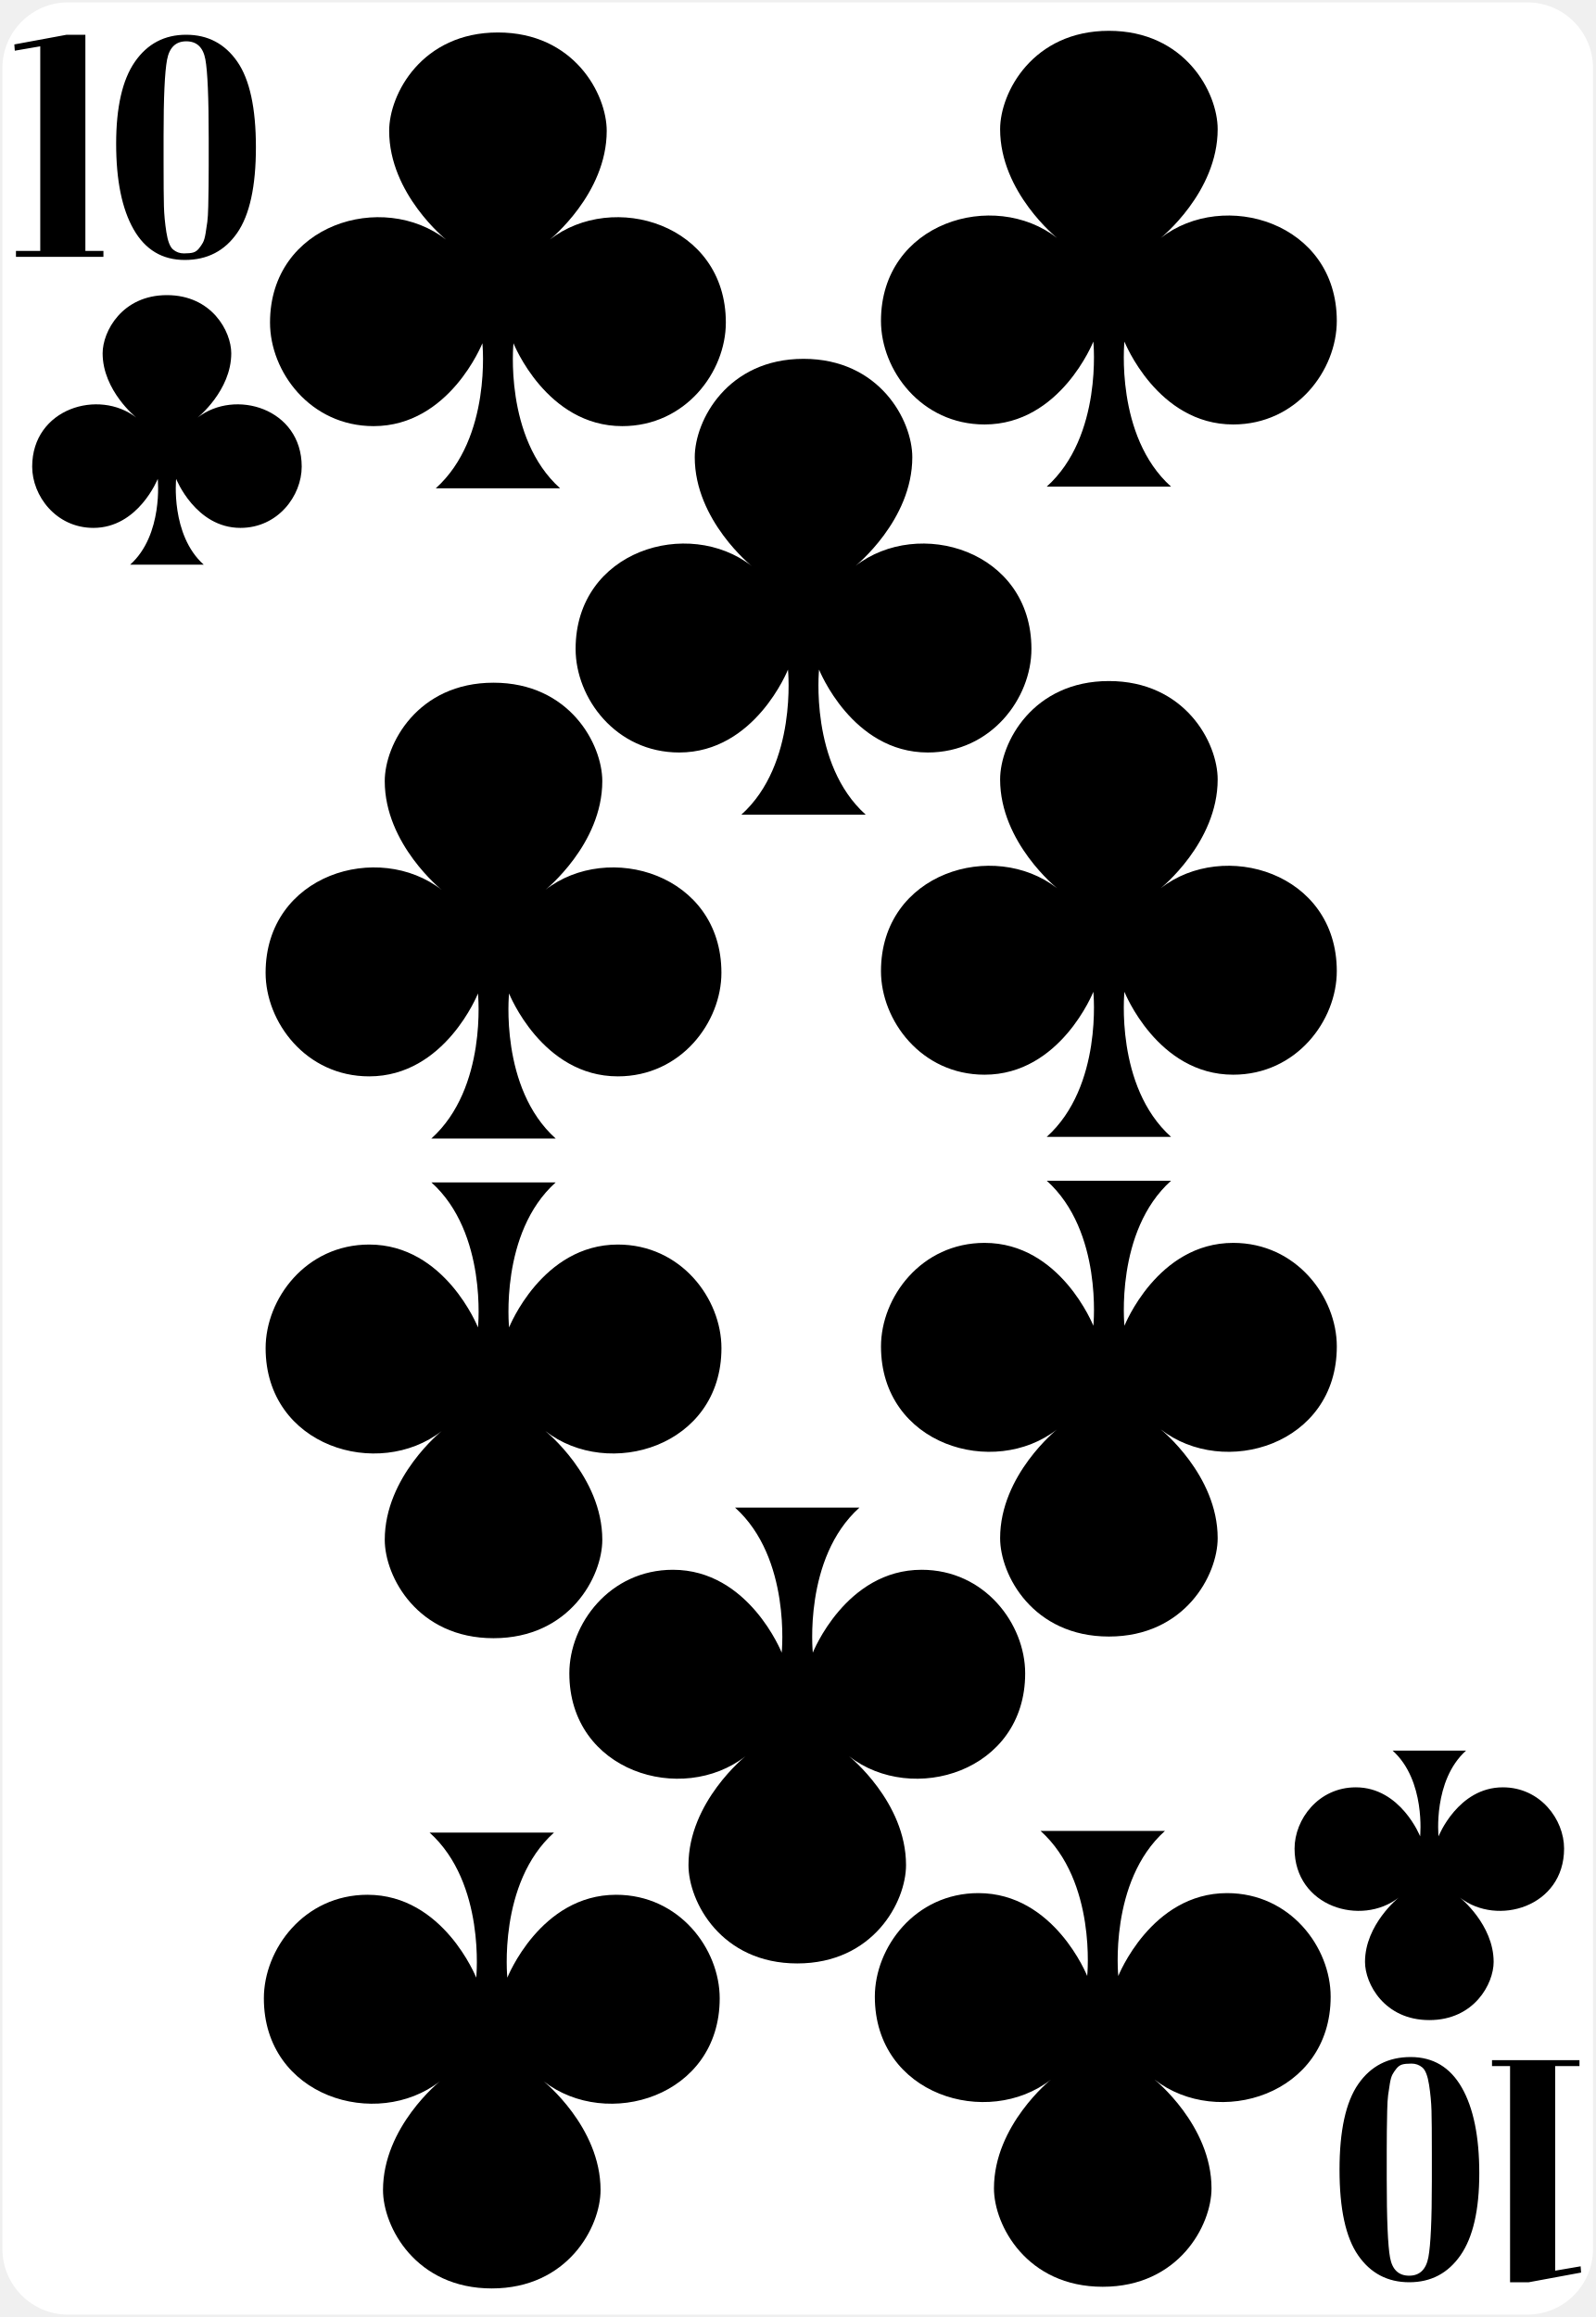
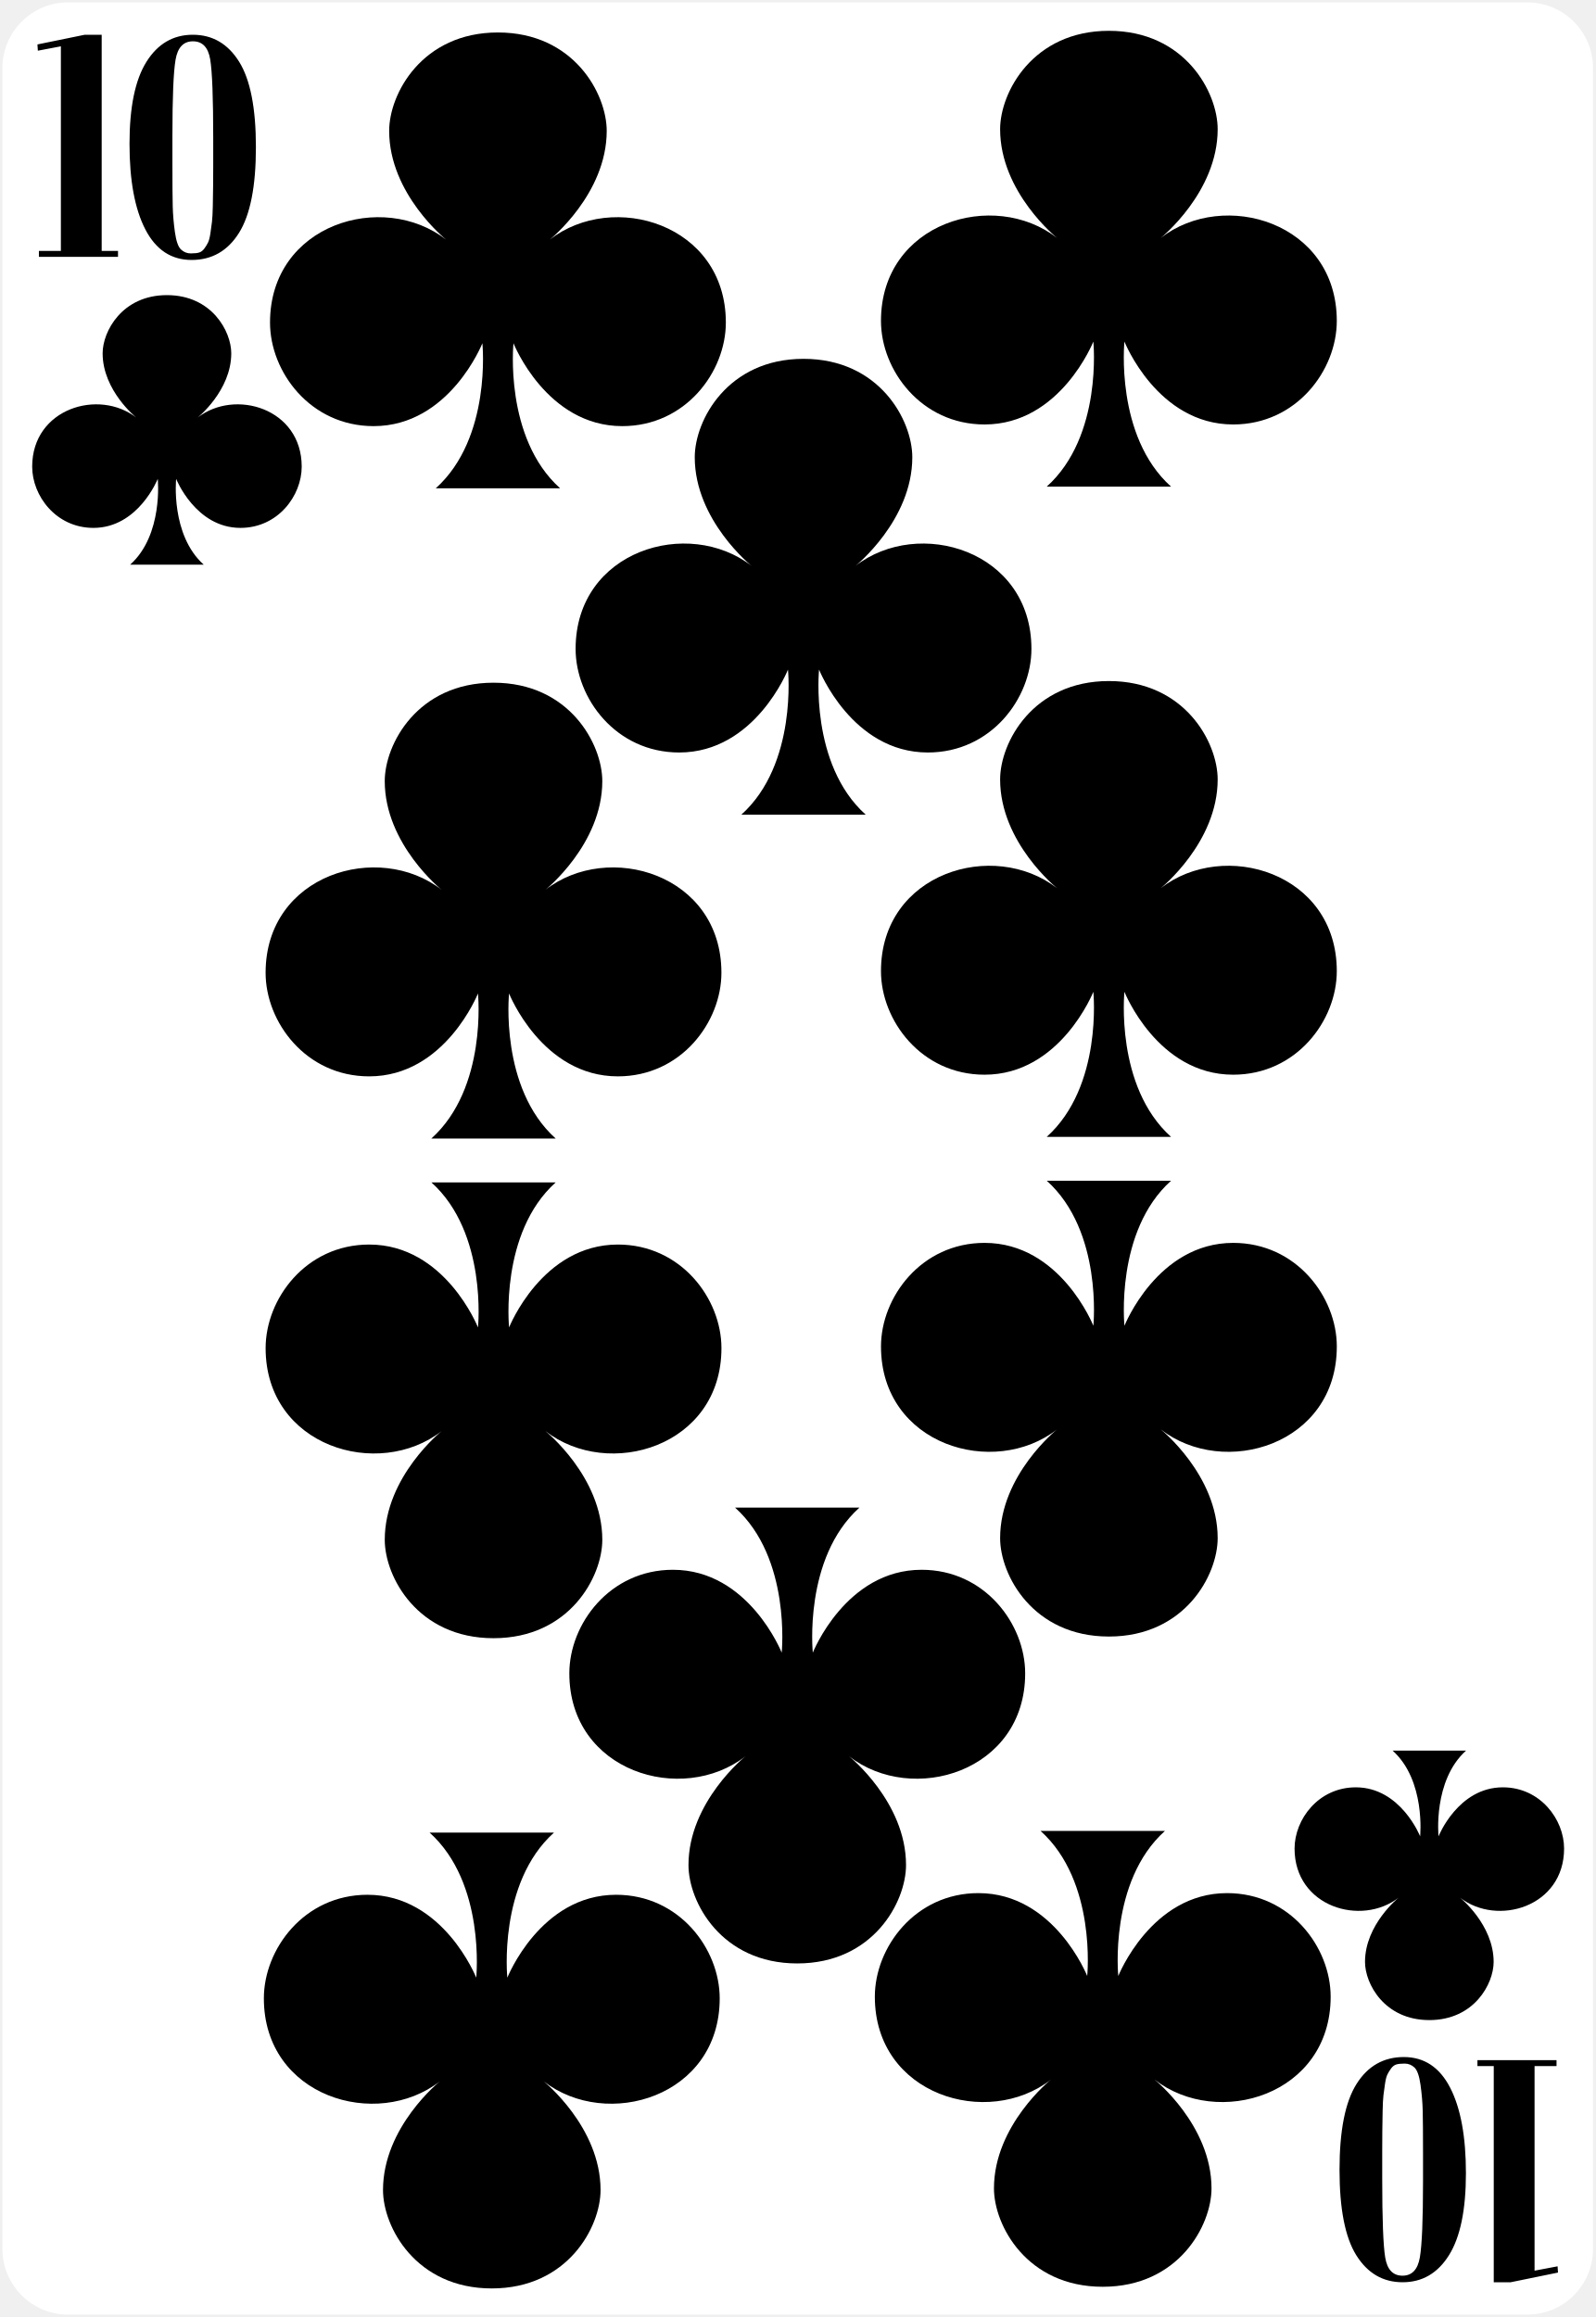
<svg xmlns="http://www.w3.org/2000/svg" xmlns:xlink="http://www.w3.org/1999/xlink" width="16pt" height="23.237pt" viewBox="0 0 167.087 242.667" xml:space="preserve" id="svg2" version="1.1">
  <defs id="defs41">
    <radialGradient xlink:href="#linearGradient2984" id="radialGradient3760" cx="48.231" cy="18.138" fx="48.231" fy="18.138" r="9.5" gradientUnits="userSpaceOnUse" gradientTransform="matrix(-1.560526,0.01828294,-0.02684055,-2.290953,123.9838,58.80911)" />
    <linearGradient id="linearGradient2984">
      <stop style="stop-color:#000000;stop-opacity:1;" offset="0" id="stop2986" />
      <stop style="stop-color:#000000;stop-opacity:0.656;" offset="1" id="stop2988" />
    </linearGradient>
    <radialGradient xlink:href="#linearGradient3784" id="radialGradient3792" cx="171.487" cy="511.223" fx="171.487" fy="511.223" r="81.903" gradientTransform="matrix(1.152989,-0.6739155,0.3948202,0.6754904,-233.6326,270.4008)" gradientUnits="userSpaceOnUse" />
    <linearGradient id="linearGradient3784">
      <stop style="stop-color:#ffffff;stop-opacity:0.534;" offset="0" id="stop3786" />
      <stop style="stop-color:#000000;stop-opacity:0;" offset="1" id="stop3788" />
    </linearGradient>
    <radialGradient r="81.903" fy="511.223" fx="171.487" cy="511.223" cx="171.487" gradientTransform="matrix(1.152989,-0.6739155,0.3948202,0.6754904,-233.6326,270.4008)" gradientUnits="userSpaceOnUse" id="radialGradient3855" xlink:href="#linearGradient3784-4" />
    <linearGradient id="linearGradient3784-4">
      <stop style="stop-color:#ffffff;stop-opacity:0.519;" offset="0" id="stop3786-8" />
      <stop style="stop-color:#000000;stop-opacity:0;" offset="1" id="stop3788-6" />
    </linearGradient>
    <radialGradient r="81.903" fy="461.841" fx="181.694" cy="461.841" cx="181.694" gradientTransform="matrix(1.152989,-0.6739155,0.3948202,0.6754904,-233.6326,270.4008)" gradientUnits="userSpaceOnUse" id="radialGradient3916" xlink:href="#linearGradient3784-3" />
    <linearGradient id="linearGradient3784-3">
      <stop style="stop-color:#ffffff;stop-opacity:0.702;" offset="0" id="stop3786-86" />
      <stop style="stop-color:#000000;stop-opacity:0;" offset="1" id="stop3788-2" />
    </linearGradient>
  </defs>
  <g id="Layer_x0020_1" style="fill-rule:nonzero;clip-rule:nonzero;stroke:#000000;stroke-miterlimit:4;">
    <path style="fill:#FFFFFF;stroke-width:0.5;stroke:none" d="M166.837,235.548c0,3.777-3.087,6.869-6.871,6.869H7.111c-3.775,0-6.861-3.092-6.861-6.869V7.12C0.25,3.343,3.336,0.25,7.111,0.25h152.855    c3.784,0,6.871,3.093,6.871,6.87v228.428z" id="path5" />
    <g style="stroke:none;" id="g7">
      <g id="g9">
				
			</g>
    </g>
    <g id="g15">
			
		</g>
    <g id="g19">
			
		</g>
    <g style="stroke:none;" id="g23">
      <g id="g25">
				
			</g>
    </g>
    <g style="stroke:none;" id="g31">
      <g id="g33">
				
			</g>
    </g>
  </g>
  <g transform="matrix(1.485651,0,0,1.485651,-54.02466,10.01807)" id="layer1-1-4">
    <path id="cl-9" d="m 50.291,22.698 c 0,0 2.375,-1.9 2.375,-4.534 0,-1.542 -1.369,-4.102 -4.534,-4.102 -3.165,0 -4.534,2.561 -4.534,4.102 0,2.634 2.375,4.534 2.375,4.534 -2.638,-2.055 -7.341,-0.652 -7.341,3.455 0,2.056 1.68,4.318 4.318,4.318 3.165,0 4.534,-3.455 4.534,-3.455 0,0 0.402,3.938 -1.943,6.046 h 5.182 c -2.345,-2.107 -1.943,-6.046 -1.943,-6.046 0,0 1.369,3.455 4.534,3.455 2.639,0 4.318,-2.263 4.318,-4.318 0,-4.107 -4.703,-5.51 -7.341,-3.455 z" style="fill:#000000" />
  </g>
  <g transform="matrix(-1.485651,0,0,-1.485651,221.1992,232.4618)" id="layer1-1-4-1">
    <path id="cl-9-7" d="m 50.291,22.698 c 0,0 2.375,-1.9 2.375,-4.534 0,-1.542 -1.369,-4.102 -4.534,-4.102 -3.165,0 -4.534,2.561 -4.534,4.102 0,2.634 2.375,4.534 2.375,4.534 -2.638,-2.055 -7.341,-0.652 -7.341,3.455 0,2.056 1.68,4.318 4.318,4.318 3.165,0 4.534,-3.455 4.534,-3.455 0,0 0.402,3.938 -1.943,6.046 h 5.182 c -2.345,-2.107 -1.943,-6.046 -1.943,-6.046 0,0 1.369,3.455 4.534,3.455 2.639,0 4.318,-2.263 4.318,-4.318 0,-4.107 -4.703,-5.51 -7.341,-3.455 z" style="fill:#000000" />
  </g>
  <path style="fill:#000000" d="m 57.573,25.1 c 0,0 5.967,-4.774 5.967,-11.392 0,-3.874 -3.44,-10.307 -11.392,-10.307 -7.952,0 -11.392,6.435 -11.392,10.307 0,6.618 5.967,11.392 5.967,11.392 -6.628,-5.163 -18.445,-1.638 -18.445,8.681 0,5.166 4.221,10.849 10.849,10.849 7.952,0 11.392,-8.681 11.392,-8.681 0,0 1.01,9.895 -4.882,15.191 h 13.02 c -5.892,-5.294 -4.882,-15.191 -4.882,-15.191 0,0 3.44,8.681 11.392,8.681 6.631,0 10.849,-5.686 10.849,-10.849 0,-10.319 -11.817,-13.844 -18.445,-8.681 z" id="cl-9-8" />
  <path style="fill:#000000" d="m 57.11,93.201 c 0,0 5.967,-4.774 5.967,-11.392 0,-3.874 -3.44,-10.307 -11.392,-10.307 -7.952,0 -11.392,6.435 -11.392,10.307 0,6.618 5.967,11.392 5.967,11.392 -6.628,-5.163 -18.445,-1.638 -18.445,8.681 0,5.166 4.221,10.849 10.849,10.849 7.952,0 11.392,-8.681 11.392,-8.681 0,0 1.01,9.895 -4.882,15.191 h 13.02 c -5.892,-5.294 -4.882,-15.191 -4.882,-15.191 0,0 3.44,8.681 11.392,8.681 6.631,0 10.849,-5.686 10.849,-10.849 0,-10.319 -11.817,-13.844 -18.445,-8.681 z" id="cl-9-8-0" />
  <path style="fill:#000000" d="m 121.558,24.926 c 0,0 5.967,-4.774 5.967,-11.392 0,-3.874 -3.44,-10.307 -11.392,-10.307 -7.952,0 -11.392,6.435 -11.392,10.307 0,6.618 5.967,11.392 5.967,11.392 -6.628,-5.163 -18.445,-1.638 -18.445,8.681 0,5.166 4.221,10.849 10.849,10.849 7.952,0 11.392,-8.681 11.392,-8.681 0,0 1.01,9.895 -4.882,15.191 h 13.02 c -5.892,-5.294 -4.882,-15.191 -4.882,-15.191 0,0 3.44,8.681 11.392,8.681 6.631,0 10.849,-5.686 10.849,-10.849 0,-10.319 -11.817,-13.844 -18.445,-8.681 z" id="cl-9-8-9" />
  <path style="fill:#000000" d="m 121.558,93.027 c 0,0 5.967,-4.774 5.967,-11.392 0,-3.874 -3.44,-10.307 -11.392,-10.307 -7.952,0 -11.392,6.435 -11.392,10.307 0,6.618 5.967,11.392 5.967,11.392 -6.628,-5.163 -18.445,-1.638 -18.445,8.681 0,5.166 4.221,10.849 10.849,10.849 7.952,0 11.392,-8.681 11.392,-8.681 0,0 1.01,9.895 -4.882,15.191 h 13.02 c -5.892,-5.294 -4.882,-15.191 -4.882,-15.191 0,0 3.44,8.681 11.392,8.681 6.631,0 10.849,-5.686 10.849,-10.849 0,-10.319 -11.817,-13.844 -18.445,-8.681 z" id="cl-9-8-0-4" />
  <path style="fill:#000000" d="m 89.577,59.281 c 0,0 5.967,-4.774 5.967,-11.392 0,-3.874 -3.44,-10.307 -11.392,-10.307 -7.952,0 -11.392,6.435 -11.392,10.307 0,6.618 5.967,11.392 5.967,11.392 -6.628,-5.163 -18.445,-1.638 -18.445,8.681 0,5.166 4.221,10.849 10.849,10.849 7.952,0 11.392,-8.681 11.392,-8.681 0,0 1.01,9.895 -4.882,15.191 h 13.02 c -5.892,-5.294 -4.882,-15.191 -4.882,-15.191 0,0 3.44,8.681 11.392,8.681 6.631,0 10.849,-5.686 10.849,-10.849 0,-10.319 -11.817,-13.844 -18.445,-8.681 z" id="cl-9-8-8" />
  <path style="fill:#000000" d="m 110.063,217.802 c 0,0 -5.967,4.774 -5.967,11.392 0,3.874 3.44,10.307 11.392,10.307 7.952,0 11.392,-6.435 11.392,-10.307 0,-6.618 -5.967,-11.392 -5.967,-11.392 6.628,5.163 18.445,1.638 18.445,-8.681 0,-5.166 -4.221,-10.849 -10.849,-10.849 -7.952,0 -11.392,8.681 -11.392,8.681 0,0 -1.01,-9.895 4.882,-15.191 h -13.02 c 5.892,5.294 4.882,15.191 4.882,15.191 0,0 -3.44,-8.681 -11.392,-8.681 -6.631,0 -10.849,5.686 -10.849,10.849 0,10.319 11.817,13.844 18.445,8.681 z" id="cl-9-8-4" />
  <path style="fill:#000000" d="m 110.708,149.701 c 0,0 -5.967,4.774 -5.967,11.392 0,3.874 3.44,10.307 11.392,10.307 7.952,0 11.392,-6.435 11.392,-10.307 0,-6.618 -5.967,-11.392 -5.967,-11.392 6.628,5.163 18.445,1.638 18.445,-8.681 0,-5.166 -4.221,-10.849 -10.849,-10.849 -7.952,0 -11.392,8.681 -11.392,8.681 0,0 -1.01,-9.895 4.882,-15.191 h -13.02 c 5.892,5.294 4.882,15.191 4.882,15.191 0,0 -3.44,-8.681 -11.392,-8.681 -6.631,0 -10.849,5.686 -10.849,10.849 0,10.319 11.817,13.844 18.445,8.681 z" id="cl-9-8-0-2" />
  <path style="fill:#000000" d="m 46.078,217.976 c 0,0 -5.967,4.774 -5.967,11.392 0,3.874 3.44,10.307 11.392,10.307 7.952,0 11.392,-6.435 11.392,-10.307 0,-6.618 -5.967,-11.392 -5.967,-11.392 6.628,5.163 18.445,1.638 18.445,-8.681 0,-5.166 -4.221,-10.849 -10.849,-10.849 -7.952,0 -11.392,8.681 -11.392,8.681 0,0 -1.01,-9.895 4.882,-15.191 H 44.992 c 5.892,5.294 4.882,15.191 4.882,15.191 0,0 -3.44,-8.681 -11.392,-8.681 -6.631,0 -10.849,5.686 -10.849,10.849 0,10.319 11.817,13.844 18.445,8.681 z" id="cl-9-8-9-6" />
  <path style="fill:#000000" d="m 46.261,149.875 c 0,0 -5.967,4.774 -5.967,11.392 0,3.874 3.44,10.307 11.392,10.307 7.952,0 11.392,-6.435 11.392,-10.307 0,-6.618 -5.967,-11.392 -5.967,-11.392 6.628,5.163 18.445,1.638 18.445,-8.681 0,-5.166 -4.221,-10.849 -10.849,-10.849 -7.952,0 -11.392,8.681 -11.392,8.681 0,0 -1.01,-9.895 4.882,-15.191 H 45.176 c 5.892,5.294 4.882,15.191 4.882,15.191 0,0 -3.44,-8.681 -11.392,-8.681 -6.631,0 -10.849,5.686 -10.849,10.849 0,10.319 11.817,13.844 18.445,8.681 z" id="cl-9-8-0-4-9" />
  <g id="rank-index" style="fill:#000000;stroke:none">
-     <path id="rank-index-top" d="M4.214 4.851 1.548 5.309 1.5 4.654 6.977 3.64H8.94V26.278H10.83V26.9H1.67V26.278H4.214ZM19.348 27.227Q15.822 27.227 13.992 24.021Q12.163 20.815 12.163 15.057Q12.163 9.3 14.126 6.47Q16.089 3.64 19.494 3.64Q22.898 3.64 24.849 6.454Q26.8 9.267 26.8 15.417Q26.8 21.568 24.837 24.397Q22.874 27.227 19.348 27.227ZM17.131 14.207V17.118Q17.131 20.292 17.167 21.6Q17.203 22.909 17.422 24.316Q17.64 25.722 18.124 26.131Q18.609 26.54 19.263 26.54Q19.918 26.54 20.245 26.442Q20.572 26.344 20.826 26.033Q21.081 25.722 21.25 25.411Q21.42 25.101 21.529 24.446Q21.638 23.792 21.711 23.236Q21.784 22.68 21.808 21.6Q21.856 19.507 21.856 17.38V14.501Q21.856 8.089 21.505 6.208Q21.154 4.327 19.506 4.327Q17.858 4.327 17.494 6.257Q17.131 8.187 17.131 14.207Z" />
-     <path id="rank-index-bottom" d="M4.214 4.851 1.548 5.309 1.5 4.654 6.977 3.64H8.94V26.278H10.83V26.9H1.67V26.278H4.214ZM19.348 27.227Q15.822 27.227 13.992 24.021Q12.163 20.815 12.163 15.057Q12.163 9.3 14.126 6.47Q16.089 3.64 19.494 3.64Q22.898 3.64 24.849 6.454Q26.8 9.267 26.8 15.417Q26.8 21.568 24.837 24.397Q22.874 27.227 19.348 27.227ZM17.131 14.207V17.118Q17.131 20.292 17.167 21.6Q17.203 22.909 17.422 24.316Q17.64 25.722 18.124 26.131Q18.609 26.54 19.263 26.54Q19.918 26.54 20.245 26.442Q20.572 26.344 20.826 26.033Q21.081 25.722 21.25 25.411Q21.42 25.101 21.529 24.446Q21.638 23.792 21.711 23.236Q21.784 22.68 21.808 21.6Q21.856 19.507 21.856 17.38V14.501Q21.856 8.089 21.505 6.208Q21.154 4.327 19.506 4.327Q17.858 4.327 17.494 6.257Q17.131 8.187 17.131 14.207Z" transform="rotate(180,83.54346,121.3335)" />
+     <path id="rank-index-top" d="M6.374 4.851 3.963 5.309 3.919 4.654 8.872 3.64H10.648V26.278H12.357V26.9H4.073V26.278H6.374ZM20.061 27.227Q16.872 27.227 15.217 24.021Q13.562 20.815 13.562 15.057Q13.562 9.3 15.338 6.47Q17.113 3.64 20.192 3.64Q23.271 3.64 25.036 6.454Q26.8 9.267 26.8 15.417Q26.8 21.568 25.025 24.397Q23.25 27.227 20.061 27.227ZM18.055 14.207V17.118Q18.055 20.292 18.088 21.6Q18.121 22.909 18.318 24.316Q18.516 25.722 18.954 26.131Q19.392 26.54 19.984 26.54Q20.576 26.54 20.872 26.442Q21.167 26.344 21.398 26.033Q21.628 25.722 21.781 25.411Q21.935 25.101 22.033 24.446Q22.132 23.792 22.198 23.236Q22.263 22.68 22.285 21.6Q22.329 19.507 22.329 17.38V14.501Q22.329 8.089 22.011 6.208Q21.693 4.327 20.203 4.327Q18.713 4.327 18.384 6.257Q18.055 8.187 18.055 14.207Z" />
+     <path id="rank-index-bottom" d="M6.374 4.851 3.963 5.309 3.919 4.654 8.872 3.64H10.648V26.278H12.357V26.9H4.073V26.278H6.374ZM20.061 27.227Q16.872 27.227 15.217 24.021Q13.562 20.815 13.562 15.057Q13.562 9.3 15.338 6.47Q17.113 3.64 20.192 3.64Q23.271 3.64 25.036 6.454Q26.8 9.267 26.8 15.417Q26.8 21.568 25.025 24.397Q23.25 27.227 20.061 27.227ZM18.055 14.207V17.118Q18.055 20.292 18.088 21.6Q18.121 22.909 18.318 24.316Q18.516 25.722 18.954 26.131Q19.392 26.54 19.984 26.54Q20.576 26.54 20.872 26.442Q21.167 26.344 21.398 26.033Q21.628 25.722 21.781 25.411Q21.935 25.101 22.033 24.446Q22.132 23.792 22.198 23.236Q22.263 22.68 22.285 21.6Q22.329 19.507 22.329 17.38V14.501Q22.329 8.089 22.011 6.208Q21.693 4.327 20.203 4.327Q18.713 4.327 18.384 6.257Q18.055 8.187 18.055 14.207Z" transform="rotate(180,83.54346,121.3335)" />
  </g>
  <path style="fill:#000000" d="m 78.07,183.938 c 0,0 -5.967,4.774 -5.967,11.392 0,3.874 3.44,10.307 11.392,10.307 7.952,0 11.392,-6.435 11.392,-10.307 0,-6.618 -5.967,-11.392 -5.967,-11.392 6.628,5.163 18.445,1.638 18.445,-8.681 0,-5.166 -4.221,-10.849 -10.849,-10.849 -7.952,0 -11.392,8.681 -11.392,8.681 0,0 -1.01,-9.895 4.882,-15.191 H 76.984 c 5.892,5.294 4.882,15.191 4.882,15.191 0,0 -3.44,-8.681 -11.392,-8.681 -6.631,0 -10.849,5.686 -10.849,10.849 0,10.319 11.817,13.844 18.445,8.681 z" id="cl-9-8-8-8" />
</svg>
